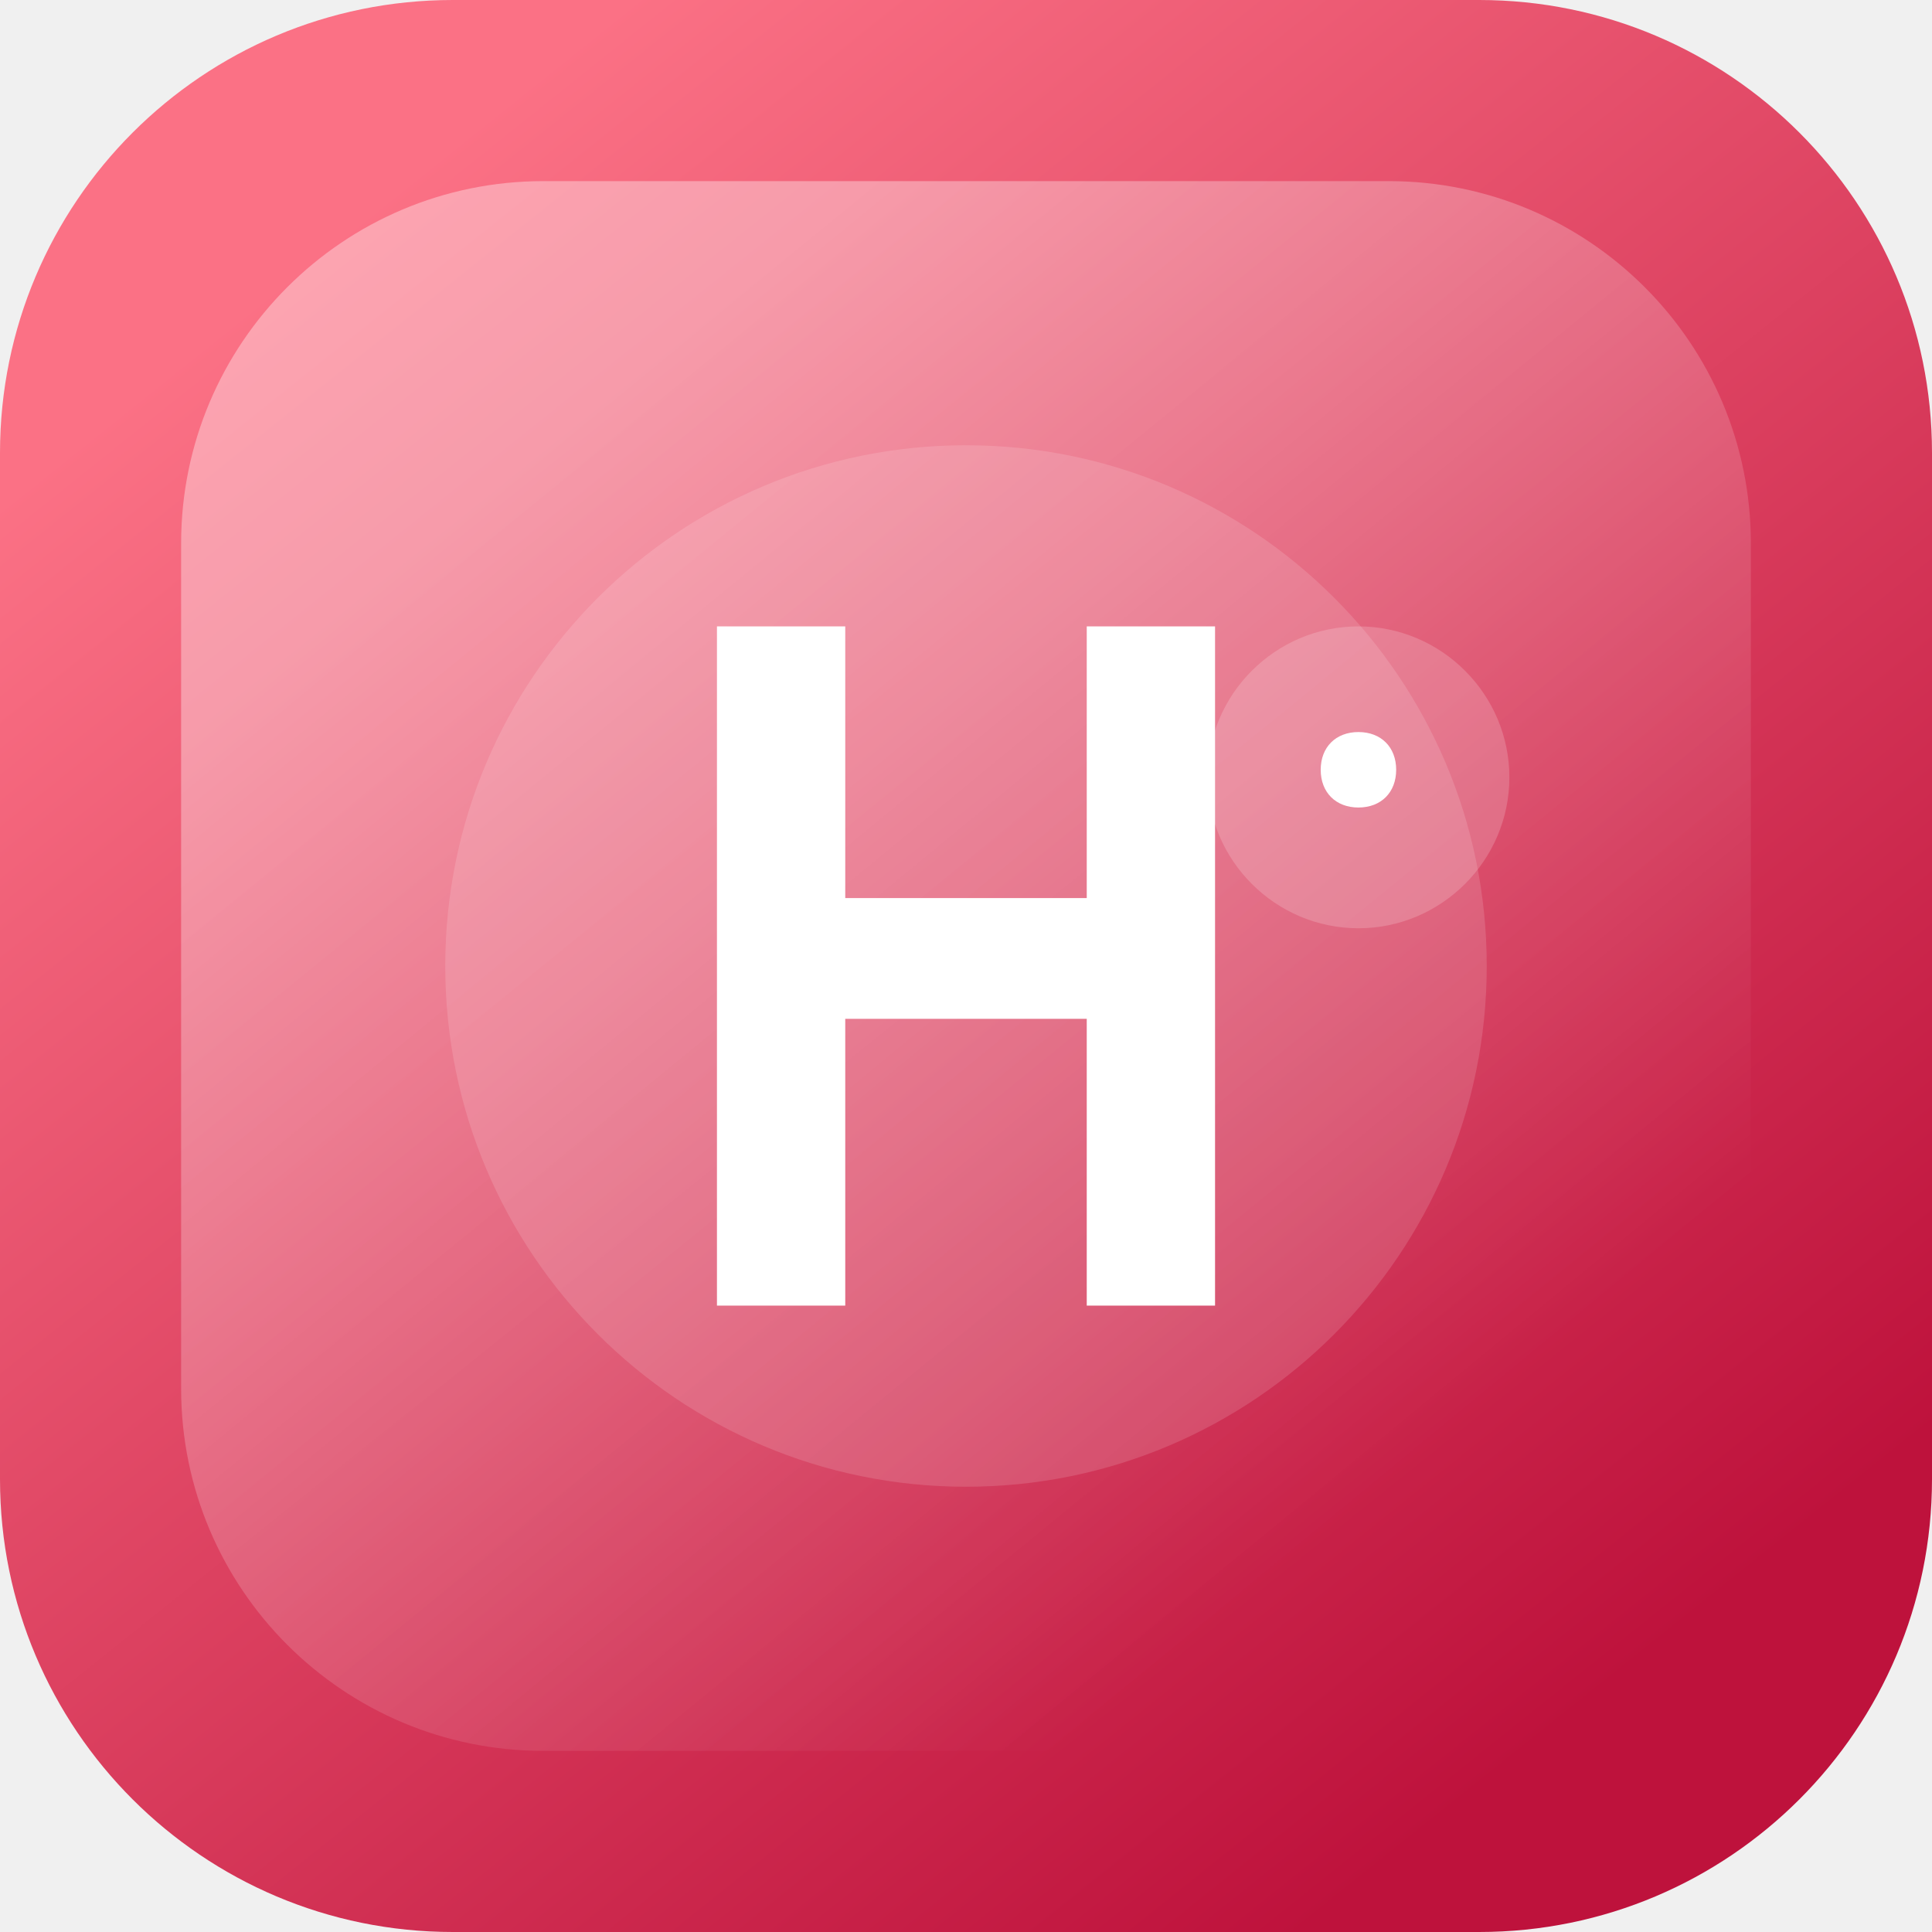
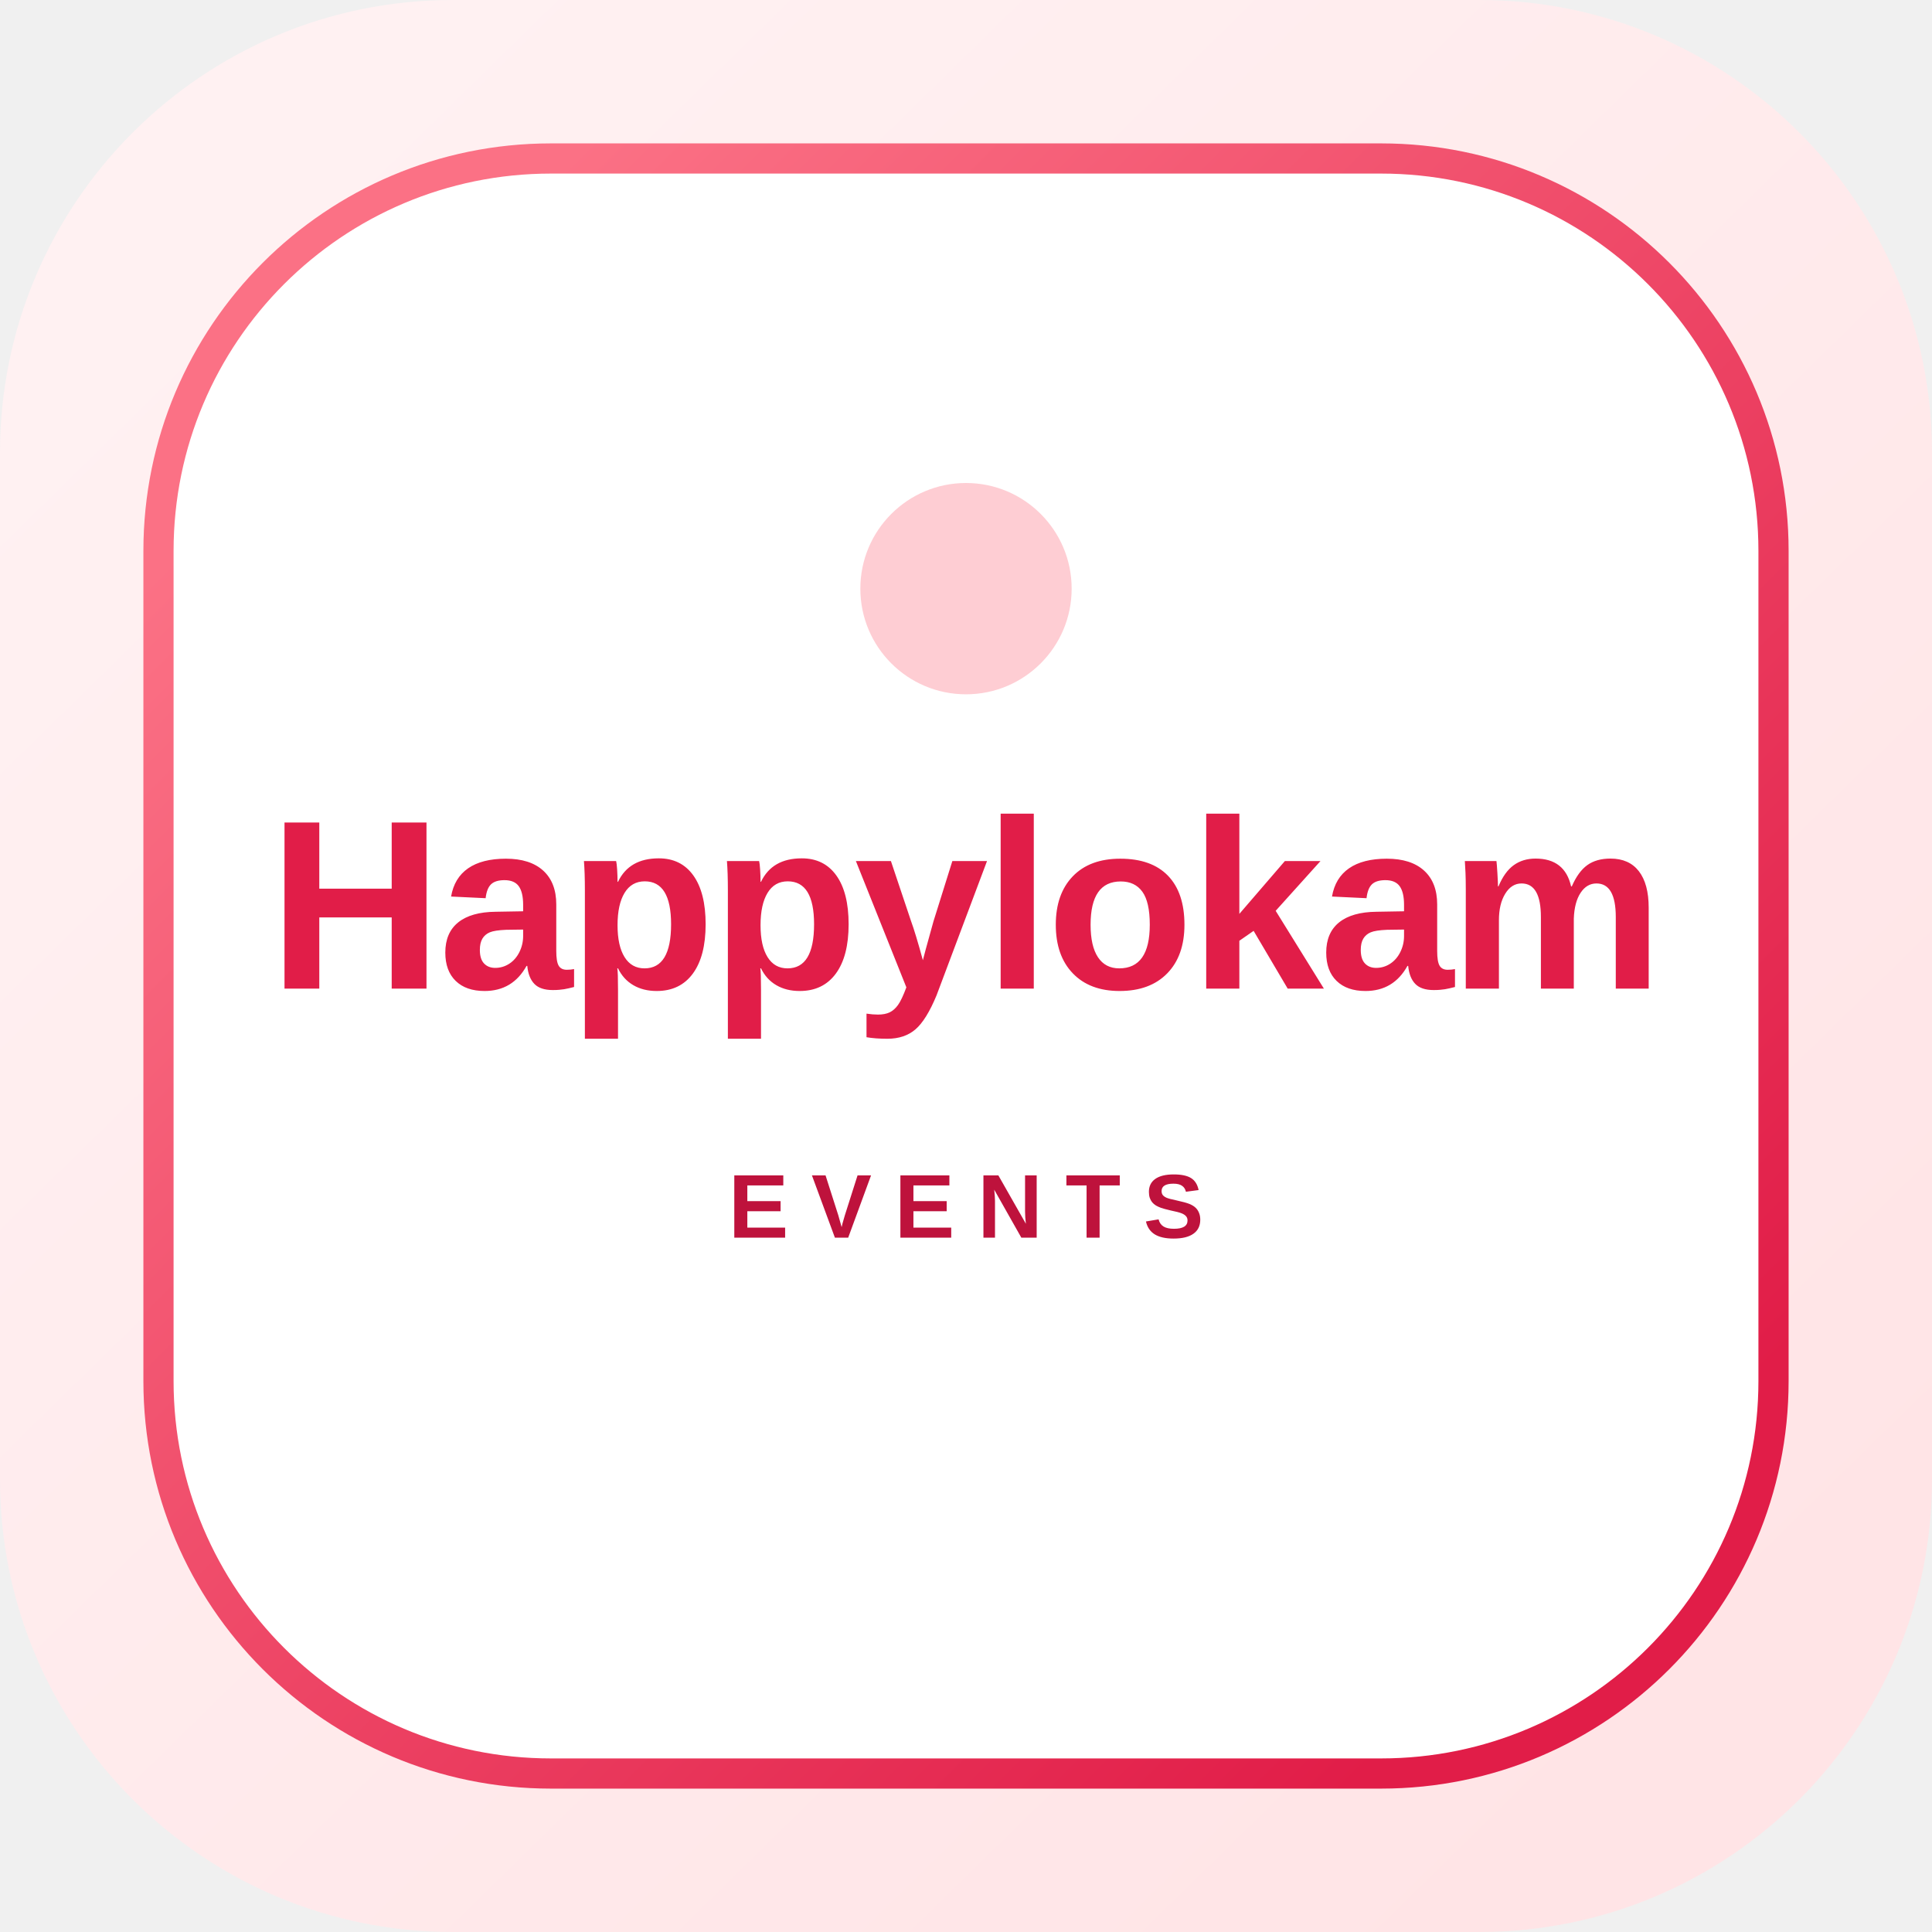
<svg xmlns="http://www.w3.org/2000/svg" width="512" height="512" viewBox="0 0 512 512" fill="none">
  <defs>
-     <linearGradient id="bg" x1="96" y1="56" x2="416" y2="456" gradientUnits="userSpaceOnUse">
+     <linearGradient id="bg" x1="60" y1="56" x2="452" y2="456" gradientUnits="userSpaceOnUse">
+       <stop stop-color="#fff1f2" />
+       <stop offset="1" stop-color="#ffe4e6" />
+     </linearGradient>
+     <linearGradient id="frame" x1="96" y1="96" x2="416" y2="416" gradientUnits="userSpaceOnUse">
      <stop stop-color="#fb7185" />
-       <stop offset="1" stop-color="#be123c" />
-     </linearGradient>
-     <linearGradient id="shine" x1="144" y1="120" x2="368" y2="392" gradientUnits="userSpaceOnUse">
-       <stop stop-color="#ffffff" stop-opacity="0.36" />
-       <stop offset="1" stop-color="#ffffff" stop-opacity="0" />
+       <stop offset="1" stop-color="#e11d48" />
    </linearGradient>
  </defs>
  <rect width="512" height="512" rx="120" fill="url(#bg)" />
-   <rect x="48" y="48" width="416" height="416" rx="96" fill="url(#shine)" />
-   <circle cx="256" cy="256" r="138" fill="#ffffff" fill-opacity="0.14" />
-   <path d="M190 346V166h34v72h64v-72h34v180h-34v-76h-64v76h-34z" fill="#ffffff" />
-   <path d="M360 166c22 0 40 18 40 40s-18 40-40 40-40-18-40-40 18-40 40-40z" fill="#ffffff" fill-opacity="0.18" />
-   <path d="M360 194c6 0 10 4 10 10s-4 10-10 10-10-4-10-10 4-10 10-10z" fill="#ffffff" />
+   <rect x="42" y="42" width="428" height="428" rx="104" fill="#ffffff" />
+   <rect x="42" y="42" width="428" height="428" rx="104" stroke="url(#frame)" stroke-width="8" />
+   <circle cx="256" cy="156" r="28" fill="#fecdd3" />
+   <text x="256" y="262" text-anchor="middle" font-family="Arial, Helvetica, sans-serif" font-size="64" font-weight="800" letter-spacing="-1.2" fill="#e11d48">Happylokam</text>
+   <text x="256" y="328" text-anchor="middle" font-family="Arial, Helvetica, sans-serif" font-size="24" font-weight="700" letter-spacing="6" fill="#be123c">EVENTS</text>
</svg>
